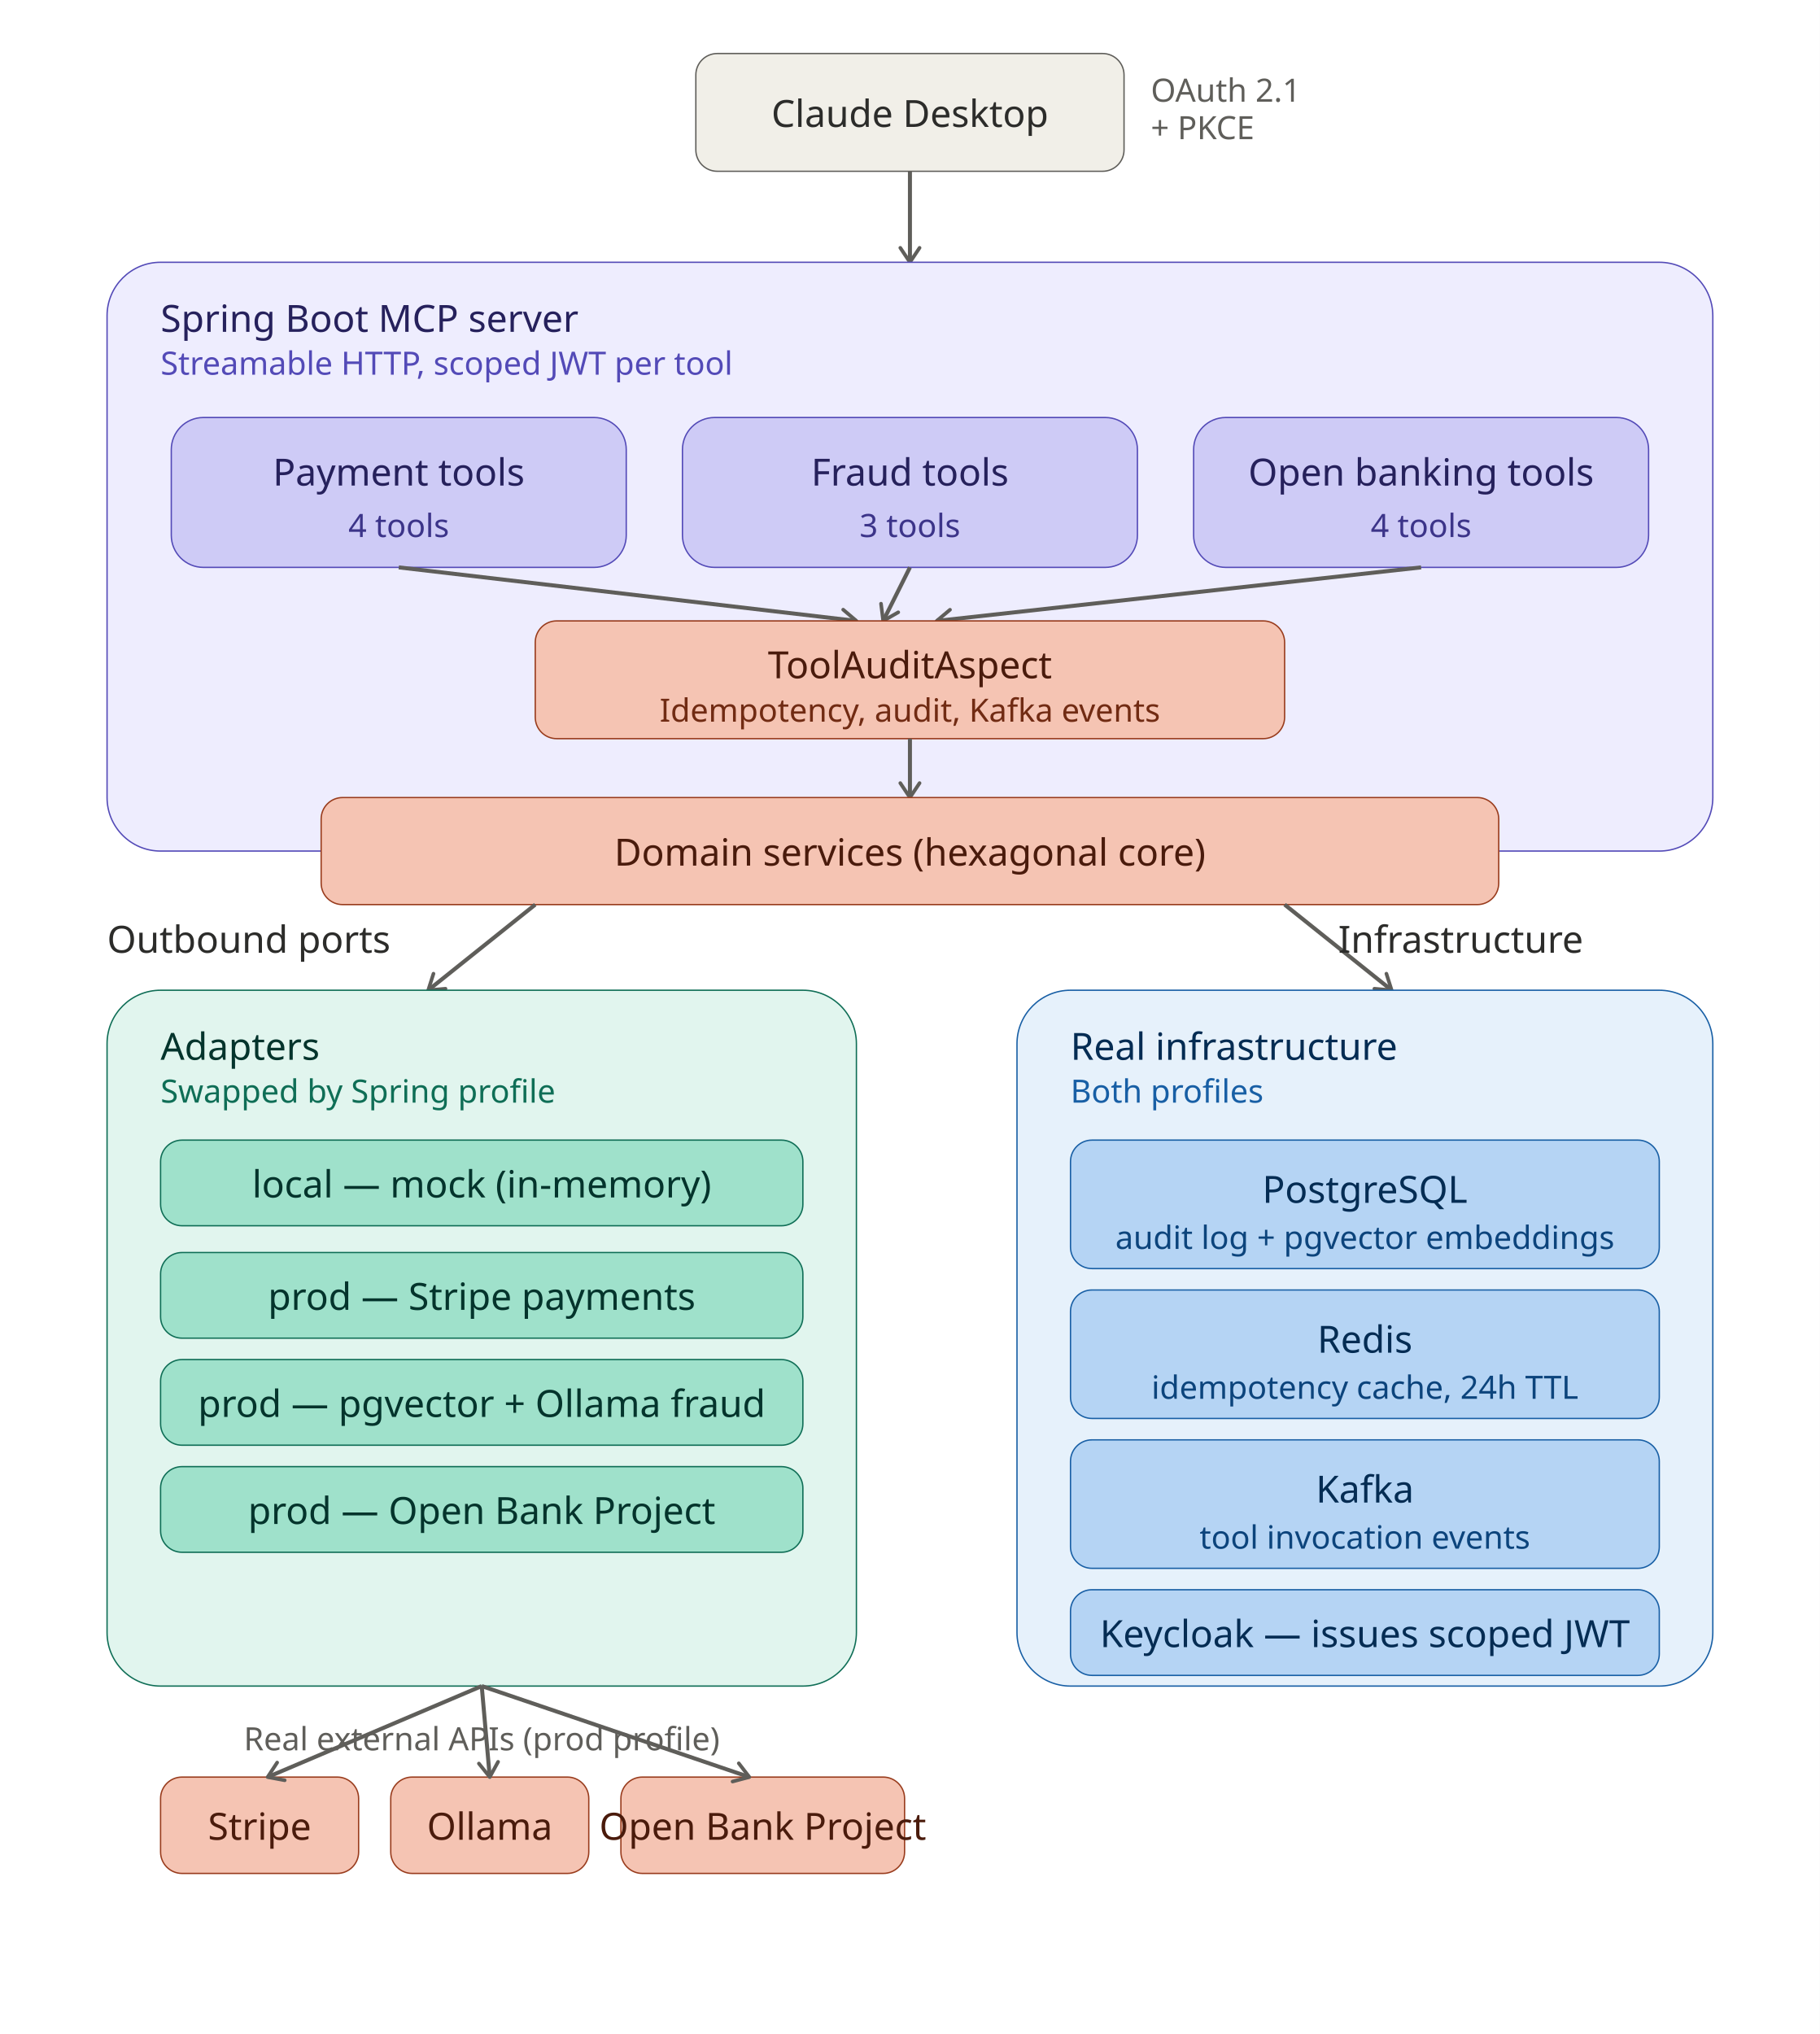
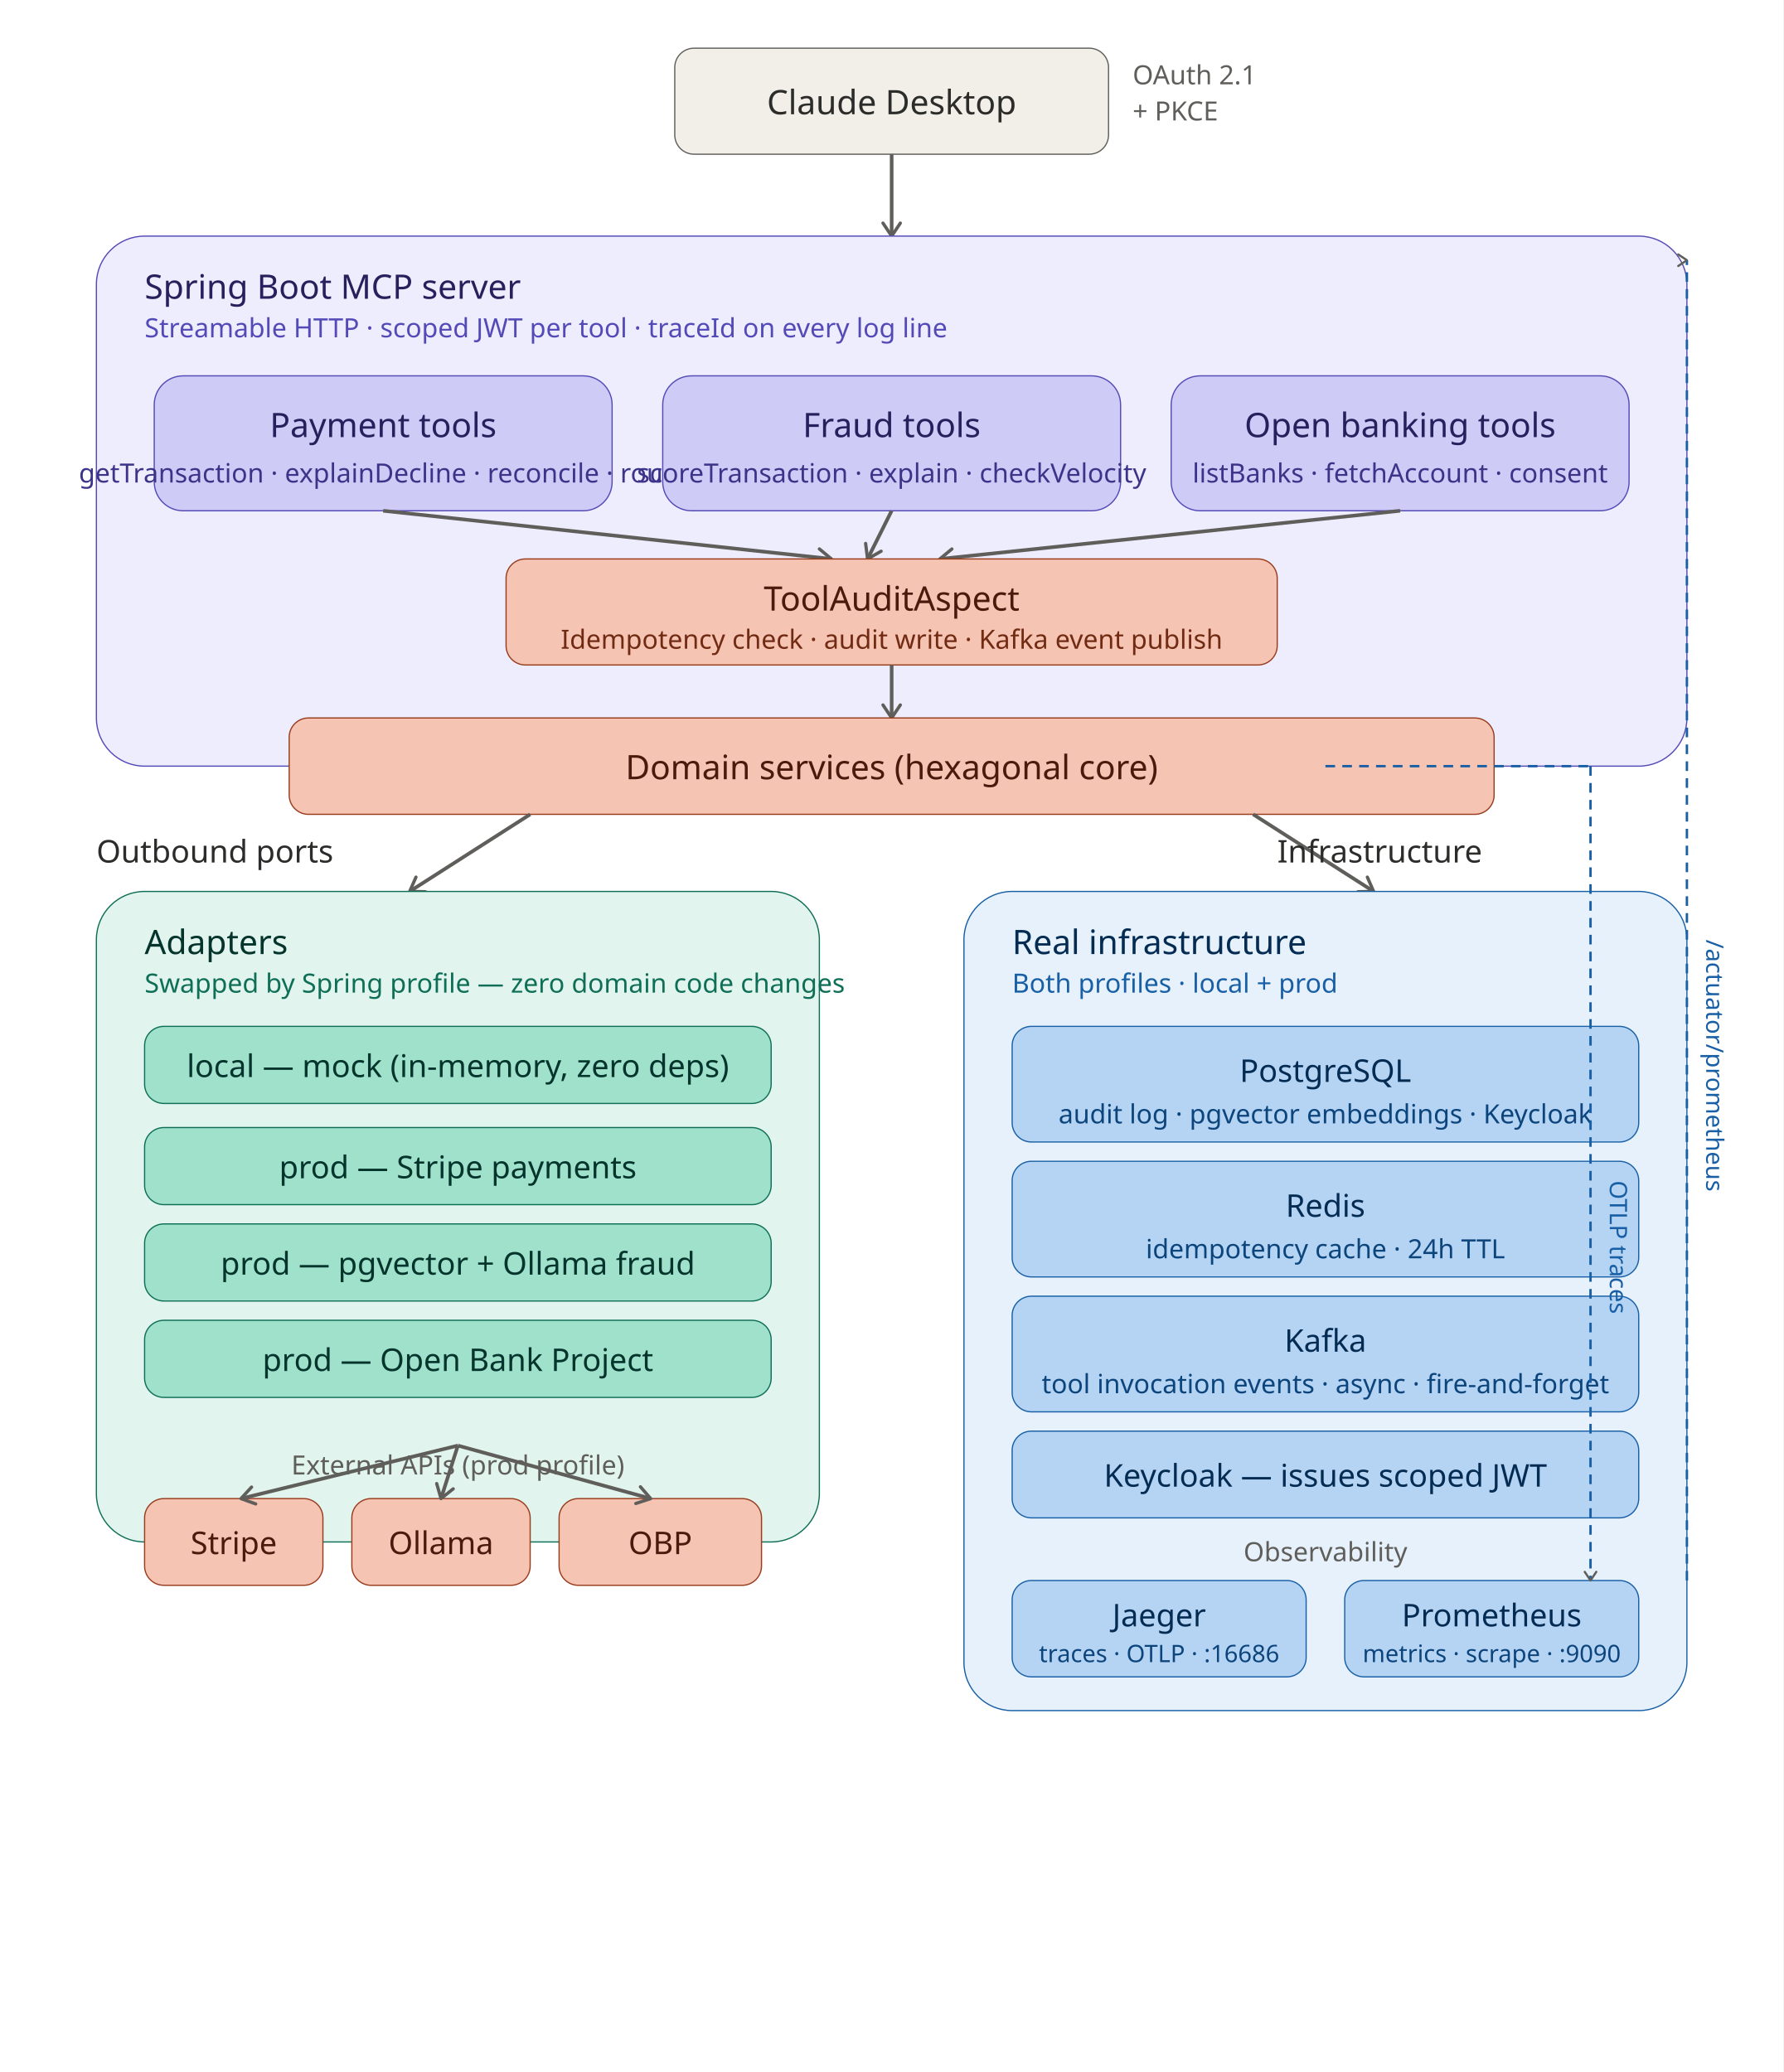
- <svg xmlns="http://www.w3.org/2000/svg" width="680" height="760" viewBox="0 0 680 760" role="img">
+ <svg xmlns="http://www.w3.org/2000/svg" width="740" height="860" viewBox="0 0 740 860" role="img">
  <defs>
    <marker id="arrow" viewBox="0 0 10 10" refX="8" refY="5" markerWidth="6" markerHeight="6" orient="auto-start-reverse">
      <path d="M2 1L8 5L2 9" fill="none" stroke="#5f5e5a" stroke-width="1.5" stroke-linecap="round" stroke-linejoin="round" />
    </marker>
  </defs>
-   <rect width="680" height="760" fill="#ffffff" />
-   <g>
-     <rect x="260" y="20" width="160" height="44" rx="8" fill="#F1EFE8" stroke="#5F5E5A" stroke-width="0.5" />
-     <text x="340" y="42" text-anchor="middle" dominant-baseline="central" font-family="sans-serif" font-size="14" font-weight="500" fill="#2C2C2A">Claude Desktop</text>
-   </g>
-   <text x="430" y="38" font-family="sans-serif" font-size="12" fill="#5F5E5A">OAuth 2.1</text>
-   <text x="430" y="52" font-family="sans-serif" font-size="12" fill="#5F5E5A">+ PKCE</text>
-   <line x1="340" y1="64" x2="340" y2="98" stroke="#5f5e5a" stroke-width="1.5" marker-end="url(#arrow)" />
-   <g>
-     <rect x="40" y="98" width="600" height="220" rx="20" fill="#EEEDFE" stroke="#534AB7" stroke-width="0.5" />
-     <text x="60" y="124" font-family="sans-serif" font-size="14" font-weight="500" fill="#26215C">Spring Boot MCP server</text>
-     <text x="60" y="140" font-family="sans-serif" font-size="12" fill="#534AB7">Streamable HTTP, scoped JWT per tool</text>
-   </g>
-   <g>
-     <rect x="64" y="156" width="170" height="56" rx="12" fill="#CECBF6" stroke="#534AB7" stroke-width="0.5" />
-     <text x="149" y="176" text-anchor="middle" dominant-baseline="central" font-family="sans-serif" font-size="14" font-weight="500" fill="#26215C">Payment tools</text>
-     <text x="149" y="196" text-anchor="middle" dominant-baseline="central" font-family="sans-serif" font-size="12" fill="#3C3489">4 tools</text>
-   </g>
-   <g>
-     <rect x="255" y="156" width="170" height="56" rx="12" fill="#CECBF6" stroke="#534AB7" stroke-width="0.5" />
-     <text x="340" y="176" text-anchor="middle" dominant-baseline="central" font-family="sans-serif" font-size="14" font-weight="500" fill="#26215C">Fraud tools</text>
-     <text x="340" y="196" text-anchor="middle" dominant-baseline="central" font-family="sans-serif" font-size="12" fill="#3C3489">3 tools</text>
-   </g>
-   <g>
-     <rect x="446" y="156" width="170" height="56" rx="12" fill="#CECBF6" stroke="#534AB7" stroke-width="0.5" />
-     <text x="531" y="176" text-anchor="middle" dominant-baseline="central" font-family="sans-serif" font-size="14" font-weight="500" fill="#26215C">Open banking tools</text>
-     <text x="531" y="196" text-anchor="middle" dominant-baseline="central" font-family="sans-serif" font-size="12" fill="#3C3489">4 tools</text>
-   </g>
-   <line x1="149" y1="212" x2="320" y2="232" stroke="#5f5e5a" stroke-width="1.5" marker-end="url(#arrow)" />
-   <line x1="340" y1="212" x2="330" y2="232" stroke="#5f5e5a" stroke-width="1.5" marker-end="url(#arrow)" />
-   <line x1="531" y1="212" x2="350" y2="232" stroke="#5f5e5a" stroke-width="1.5" marker-end="url(#arrow)" />
-   <g>
-     <rect x="200" y="232" width="280" height="44" rx="8" fill="#F5C4B3" stroke="#993C1D" stroke-width="0.5" />
-     <text x="340" y="248" text-anchor="middle" dominant-baseline="central" font-family="sans-serif" font-size="14" font-weight="500" fill="#4A1B0C">ToolAuditAspect</text>
-     <text x="340" y="265" text-anchor="middle" dominant-baseline="central" font-family="sans-serif" font-size="12" fill="#712B13">Idempotency, audit, Kafka events</text>
-   </g>
-   <line x1="340" y1="276" x2="340" y2="298" stroke="#5f5e5a" stroke-width="1.5" marker-end="url(#arrow)" />
-   <g>
-     <rect x="120" y="298" width="440" height="40" rx="8" fill="#F5C4B3" stroke="#993C1D" stroke-width="0.5" />
-     <text x="340" y="318" text-anchor="middle" dominant-baseline="central" font-family="sans-serif" font-size="14" font-weight="500" fill="#4A1B0C">Domain services (hexagonal core)</text>
-   </g>
-   <line x1="200" y1="338" x2="160" y2="370" stroke="#5f5e5a" stroke-width="1.5" marker-end="url(#arrow)" />
-   <line x1="480" y1="338" x2="520" y2="370" stroke="#5f5e5a" stroke-width="1.5" marker-end="url(#arrow)" />
-   <text x="40" y="356" font-family="sans-serif" font-size="14" font-weight="500" fill="#2C2C2A">Outbound ports</text>
-   <text x="500" y="356" font-family="sans-serif" font-size="14" font-weight="500" fill="#2C2C2A">Infrastructure</text>
-   <g>
-     <rect x="40" y="370" width="280" height="260" rx="20" fill="#E1F5EE" stroke="#0F6E56" stroke-width="0.5" />
-     <text x="60" y="396" font-family="sans-serif" font-size="14" font-weight="500" fill="#04342C">Adapters</text>
-     <text x="60" y="412" font-family="sans-serif" font-size="12" fill="#0F6E56">Swapped by Spring profile</text>
-   </g>
-   <g>
-     <rect x="60" y="426" width="240" height="32" rx="8" fill="#9FE1CB" stroke="#0F6E56" stroke-width="0.5" />
-     <text x="180" y="442" text-anchor="middle" dominant-baseline="central" font-family="sans-serif" font-size="14" font-weight="500" fill="#04342C">local — mock (in-memory)</text>
-   </g>
-   <g>
-     <rect x="60" y="468" width="240" height="32" rx="8" fill="#9FE1CB" stroke="#0F6E56" stroke-width="0.5" />
-     <text x="180" y="484" text-anchor="middle" dominant-baseline="central" font-family="sans-serif" font-size="14" font-weight="500" fill="#04342C">prod — Stripe payments</text>
-   </g>
-   <g>
-     <rect x="60" y="508" width="240" height="32" rx="8" fill="#9FE1CB" stroke="#0F6E56" stroke-width="0.5" />
-     <text x="180" y="524" text-anchor="middle" dominant-baseline="central" font-family="sans-serif" font-size="14" font-weight="500" fill="#04342C">prod — pgvector + Ollama fraud</text>
-   </g>
-   <g>
-     <rect x="60" y="548" width="240" height="32" rx="8" fill="#9FE1CB" stroke="#0F6E56" stroke-width="0.5" />
-     <text x="180" y="564" text-anchor="middle" dominant-baseline="central" font-family="sans-serif" font-size="14" font-weight="500" fill="#04342C">prod — Open Bank Project</text>
-   </g>
-   <g>
-     <rect x="380" y="370" width="260" height="260" rx="20" fill="#E6F1FB" stroke="#185FA5" stroke-width="0.5" />
-     <text x="400" y="396" font-family="sans-serif" font-size="14" font-weight="500" fill="#042C53">Real infrastructure</text>
-     <text x="400" y="412" font-family="sans-serif" font-size="12" fill="#185FA5">Both profiles</text>
-   </g>
-   <g>
-     <rect x="400" y="426" width="220" height="48" rx="8" fill="#B5D4F4" stroke="#185FA5" stroke-width="0.5" />
-     <text x="510" y="444" text-anchor="middle" dominant-baseline="central" font-family="sans-serif" font-size="14" font-weight="500" fill="#042C53">PostgreSQL</text>
-     <text x="510" y="462" text-anchor="middle" dominant-baseline="central" font-family="sans-serif" font-size="12" fill="#0C447C">audit log + pgvector embeddings</text>
-   </g>
-   <g>
-     <rect x="400" y="482" width="220" height="48" rx="8" fill="#B5D4F4" stroke="#185FA5" stroke-width="0.5" />
-     <text x="510" y="500" text-anchor="middle" dominant-baseline="central" font-family="sans-serif" font-size="14" font-weight="500" fill="#042C53">Redis</text>
-     <text x="510" y="518" text-anchor="middle" dominant-baseline="central" font-family="sans-serif" font-size="12" fill="#0C447C">idempotency cache, 24h TTL</text>
-   </g>
-   <g>
-     <rect x="400" y="538" width="220" height="48" rx="8" fill="#B5D4F4" stroke="#185FA5" stroke-width="0.5" />
-     <text x="510" y="556" text-anchor="middle" dominant-baseline="central" font-family="sans-serif" font-size="14" font-weight="500" fill="#042C53">Kafka</text>
-     <text x="510" y="574" text-anchor="middle" dominant-baseline="central" font-family="sans-serif" font-size="12" fill="#0C447C">tool invocation events</text>
-   </g>
-   <g>
-     <rect x="400" y="594" width="220" height="32" rx="8" fill="#B5D4F4" stroke="#185FA5" stroke-width="0.5" />
-     <text x="510" y="610" text-anchor="middle" dominant-baseline="central" font-family="sans-serif" font-size="14" font-weight="500" fill="#042C53">Keycloak — issues scoped JWT</text>
-   </g>
-   <text x="180" y="654" text-anchor="middle" font-family="sans-serif" font-size="12" fill="#5F5E5A">Real external APIs (prod profile)</text>
-   <g>
-     <rect x="60" y="664" width="74" height="36" rx="8" fill="#F5C4B3" stroke="#993C1D" stroke-width="0.5" />
-     <text x="97" y="682" text-anchor="middle" dominant-baseline="central" font-family="sans-serif" font-size="14" font-weight="500" fill="#4A1B0C">Stripe</text>
-   </g>
-   <g>
-     <rect x="146" y="664" width="74" height="36" rx="8" fill="#F5C4B3" stroke="#993C1D" stroke-width="0.5" />
-     <text x="183" y="682" text-anchor="middle" dominant-baseline="central" font-family="sans-serif" font-size="14" font-weight="500" fill="#4A1B0C">Ollama</text>
-   </g>
-   <g>
-     <rect x="232" y="664" width="106" height="36" rx="8" fill="#F5C4B3" stroke="#993C1D" stroke-width="0.5" />
-     <text x="285" y="682" text-anchor="middle" dominant-baseline="central" font-family="sans-serif" font-size="14" font-weight="500" fill="#4A1B0C">Open Bank Project</text>
-   </g>
-   <line x1="180" y1="630" x2="100" y2="664" stroke="#5f5e5a" stroke-width="1.5" marker-end="url(#arrow)" />
-   <line x1="180" y1="630" x2="183" y2="664" stroke="#5f5e5a" stroke-width="1.5" marker-end="url(#arrow)" />
-   <line x1="180" y1="630" x2="280" y2="664" stroke="#5f5e5a" stroke-width="1.5" marker-end="url(#arrow)" />
+   <rect width="740" height="860" fill="#ffffff" />
+   <rect x="280" y="20" width="180" height="44" rx="8" fill="#F1EFE8" stroke="#5F5E5A" stroke-width="0.5" />
+   <text x="370" y="42" text-anchor="middle" dominant-baseline="central" font-family="sans-serif" font-size="14" font-weight="500" fill="#2C2C2A">Claude Desktop</text>
+   <text x="470" y="35" font-family="sans-serif" font-size="11" fill="#5F5E5A">OAuth 2.1</text>
+   <text x="470" y="50" font-family="sans-serif" font-size="11" fill="#5F5E5A">+ PKCE</text>
+   <line x1="370" y1="64" x2="370" y2="98" stroke="#5f5e5a" stroke-width="1.5" marker-end="url(#arrow)" />
+   <rect x="40" y="98" width="660" height="220" rx="20" fill="#EEEDFE" stroke="#534AB7" stroke-width="0.5" />
+   <text x="60" y="124" font-family="sans-serif" font-size="14" font-weight="500" fill="#26215C">Spring Boot MCP server</text>
+   <text x="60" y="140" font-family="sans-serif" font-size="11" fill="#534AB7">Streamable HTTP · scoped JWT per tool · traceId on every log line</text>
+   <rect x="64" y="156" width="190" height="56" rx="12" fill="#CECBF6" stroke="#534AB7" stroke-width="0.5" />
+   <text x="159" y="176" text-anchor="middle" dominant-baseline="central" font-family="sans-serif" font-size="14" font-weight="500" fill="#26215C">Payment tools</text>
+   <text x="159" y="196" text-anchor="middle" dominant-baseline="central" font-family="sans-serif" font-size="11" fill="#3C3489">getTransaction · explainDecline · reconcile · route</text>
+   <rect x="275" y="156" width="190" height="56" rx="12" fill="#CECBF6" stroke="#534AB7" stroke-width="0.5" />
+   <text x="370" y="176" text-anchor="middle" dominant-baseline="central" font-family="sans-serif" font-size="14" font-weight="500" fill="#26215C">Fraud tools</text>
+   <text x="370" y="196" text-anchor="middle" dominant-baseline="central" font-family="sans-serif" font-size="11" fill="#3C3489">scoreTransaction · explain · checkVelocity</text>
+   <rect x="486" y="156" width="190" height="56" rx="12" fill="#CECBF6" stroke="#534AB7" stroke-width="0.5" />
+   <text x="581" y="176" text-anchor="middle" dominant-baseline="central" font-family="sans-serif" font-size="14" font-weight="500" fill="#26215C">Open banking tools</text>
+   <text x="581" y="196" text-anchor="middle" dominant-baseline="central" font-family="sans-serif" font-size="11" fill="#3C3489">listBanks · fetchAccount · consent</text>
+   <line x1="159" y1="212" x2="345" y2="232" stroke="#5f5e5a" stroke-width="1.5" marker-end="url(#arrow)" />
+   <line x1="370" y1="212" x2="360" y2="232" stroke="#5f5e5a" stroke-width="1.5" marker-end="url(#arrow)" />
+   <line x1="581" y1="212" x2="390" y2="232" stroke="#5f5e5a" stroke-width="1.5" marker-end="url(#arrow)" />
+   <rect x="210" y="232" width="320" height="44" rx="8" fill="#F5C4B3" stroke="#993C1D" stroke-width="0.5" />
+   <text x="370" y="248" text-anchor="middle" dominant-baseline="central" font-family="sans-serif" font-size="14" font-weight="500" fill="#4A1B0C">ToolAuditAspect</text>
+   <text x="370" y="265" text-anchor="middle" dominant-baseline="central" font-family="sans-serif" font-size="11" fill="#712B13">Idempotency check · audit write · Kafka event publish</text>
+   <line x1="370" y1="276" x2="370" y2="298" stroke="#5f5e5a" stroke-width="1.5" marker-end="url(#arrow)" />
+   <rect x="120" y="298" width="500" height="40" rx="8" fill="#F5C4B3" stroke="#993C1D" stroke-width="0.5" />
+   <text x="370" y="318" text-anchor="middle" dominant-baseline="central" font-family="sans-serif" font-size="14" font-weight="500" fill="#4A1B0C">Domain services (hexagonal core)</text>
+   <line x1="220" y1="338" x2="170" y2="370" stroke="#5f5e5a" stroke-width="1.5" marker-end="url(#arrow)" />
+   <line x1="520" y1="338" x2="570" y2="370" stroke="#5f5e5a" stroke-width="1.5" marker-end="url(#arrow)" />
+   <text x="40" y="358" font-family="sans-serif" font-size="13" font-weight="500" fill="#2C2C2A">Outbound ports</text>
+   <text x="530" y="358" font-family="sans-serif" font-size="13" font-weight="500" fill="#2C2C2A">Infrastructure</text>
+   <rect x="40" y="370" width="300" height="270" rx="20" fill="#E1F5EE" stroke="#0F6E56" stroke-width="0.5" />
+   <text x="60" y="396" font-family="sans-serif" font-size="14" font-weight="500" fill="#04342C">Adapters</text>
+   <text x="60" y="412" font-family="sans-serif" font-size="11" fill="#0F6E56">Swapped by Spring profile — zero domain code changes</text>
+   <rect x="60" y="426" width="260" height="32" rx="8" fill="#9FE1CB" stroke="#0F6E56" stroke-width="0.5" />
+   <text x="190" y="442" text-anchor="middle" dominant-baseline="central" font-family="sans-serif" font-size="13" font-weight="500" fill="#04342C">local — mock (in-memory, zero deps)</text>
+   <rect x="60" y="468" width="260" height="32" rx="8" fill="#9FE1CB" stroke="#0F6E56" stroke-width="0.5" />
+   <text x="190" y="484" text-anchor="middle" dominant-baseline="central" font-family="sans-serif" font-size="13" font-weight="500" fill="#04342C">prod — Stripe payments</text>
+   <rect x="60" y="508" width="260" height="32" rx="8" fill="#9FE1CB" stroke="#0F6E56" stroke-width="0.5" />
+   <text x="190" y="524" text-anchor="middle" dominant-baseline="central" font-family="sans-serif" font-size="13" font-weight="500" fill="#04342C">prod — pgvector + Ollama fraud</text>
+   <rect x="60" y="548" width="260" height="32" rx="8" fill="#9FE1CB" stroke="#0F6E56" stroke-width="0.5" />
+   <text x="190" y="564" text-anchor="middle" dominant-baseline="central" font-family="sans-serif" font-size="13" font-weight="500" fill="#04342C">prod — Open Bank Project</text>
+   <text x="190" y="612" text-anchor="middle" font-family="sans-serif" font-size="11" fill="#5F5E5A">External APIs (prod profile)</text>
+   <rect x="60" y="622" width="74" height="36" rx="8" fill="#F5C4B3" stroke="#993C1D" stroke-width="0.5" />
+   <text x="97" y="640" text-anchor="middle" dominant-baseline="central" font-family="sans-serif" font-size="13" font-weight="500" fill="#4A1B0C">Stripe</text>
+   <rect x="146" y="622" width="74" height="36" rx="8" fill="#F5C4B3" stroke="#993C1D" stroke-width="0.5" />
+   <text x="183" y="640" text-anchor="middle" dominant-baseline="central" font-family="sans-serif" font-size="13" font-weight="500" fill="#4A1B0C">Ollama</text>
+   <rect x="232" y="622" width="84" height="36" rx="8" fill="#F5C4B3" stroke="#993C1D" stroke-width="0.5" />
+   <text x="274" y="640" text-anchor="middle" dominant-baseline="central" font-family="sans-serif" font-size="13" font-weight="500" fill="#4A1B0C">OBP</text>
+   <line x1="190" y1="600" x2="100" y2="622" stroke="#5f5e5a" stroke-width="1.5" marker-end="url(#arrow)" />
+   <line x1="190" y1="600" x2="183" y2="622" stroke="#5f5e5a" stroke-width="1.5" marker-end="url(#arrow)" />
+   <line x1="190" y1="600" x2="270" y2="622" stroke="#5f5e5a" stroke-width="1.5" marker-end="url(#arrow)" />
+   <rect x="400" y="370" width="300" height="340" rx="20" fill="#E6F1FB" stroke="#185FA5" stroke-width="0.5" />
+   <text x="420" y="396" font-family="sans-serif" font-size="14" font-weight="500" fill="#042C53">Real infrastructure</text>
+   <text x="420" y="412" font-family="sans-serif" font-size="11" fill="#185FA5">Both profiles · local + prod</text>
+   <rect x="420" y="426" width="260" height="48" rx="8" fill="#B5D4F4" stroke="#185FA5" stroke-width="0.5" />
+   <text x="550" y="444" text-anchor="middle" dominant-baseline="central" font-family="sans-serif" font-size="13" font-weight="500" fill="#042C53">PostgreSQL</text>
+   <text x="550" y="462" text-anchor="middle" dominant-baseline="central" font-family="sans-serif" font-size="11" fill="#0C447C">audit log · pgvector embeddings · Keycloak</text>
+   <rect x="420" y="482" width="260" height="48" rx="8" fill="#B5D4F4" stroke="#185FA5" stroke-width="0.5" />
+   <text x="550" y="500" text-anchor="middle" dominant-baseline="central" font-family="sans-serif" font-size="13" font-weight="500" fill="#042C53">Redis</text>
+   <text x="550" y="518" text-anchor="middle" dominant-baseline="central" font-family="sans-serif" font-size="11" fill="#0C447C">idempotency cache · 24h TTL</text>
+   <rect x="420" y="538" width="260" height="48" rx="8" fill="#B5D4F4" stroke="#185FA5" stroke-width="0.5" />
+   <text x="550" y="556" text-anchor="middle" dominant-baseline="central" font-family="sans-serif" font-size="13" font-weight="500" fill="#042C53">Kafka</text>
+   <text x="550" y="574" text-anchor="middle" dominant-baseline="central" font-family="sans-serif" font-size="11" fill="#0C447C">tool invocation events · async · fire-and-forget</text>
+   <rect x="420" y="594" width="260" height="36" rx="8" fill="#B5D4F4" stroke="#185FA5" stroke-width="0.5" />
+   <text x="550" y="612" text-anchor="middle" dominant-baseline="central" font-family="sans-serif" font-size="13" font-weight="500" fill="#042C53">Keycloak — issues scoped JWT</text>
+   <text x="550" y="648" text-anchor="middle" font-family="sans-serif" font-size="11" fill="#5F5E5A">Observability</text>
+   <rect x="420" y="656" width="122" height="40" rx="8" fill="#B5D4F4" stroke="#185FA5" stroke-width="0.5" />
+   <text x="481" y="670" text-anchor="middle" dominant-baseline="central" font-family="sans-serif" font-size="13" font-weight="500" fill="#042C53">Jaeger</text>
+   <text x="481" y="686" text-anchor="middle" dominant-baseline="central" font-family="sans-serif" font-size="10" fill="#0C447C">traces · OTLP · :16686</text>
+   <rect x="558" y="656" width="122" height="40" rx="8" fill="#B5D4F4" stroke="#185FA5" stroke-width="0.5" />
+   <text x="619" y="670" text-anchor="middle" dominant-baseline="central" font-family="sans-serif" font-size="13" font-weight="500" fill="#042C53">Prometheus</text>
+   <text x="619" y="686" text-anchor="middle" dominant-baseline="central" font-family="sans-serif" font-size="10" fill="#0C447C">metrics · scrape · :9090</text>
+   <line x1="550" y1="318" x2="660" y2="318" stroke="#185FA5" stroke-width="1" stroke-dasharray="4,3" />
+   <line x1="660" y1="318" x2="660" y2="656" stroke="#185FA5" stroke-width="1" stroke-dasharray="4,3" marker-end="url(#arrow)" />
+   <text x="668" y="490" font-family="sans-serif" font-size="10" fill="#185FA5" transform="rotate(90,668,490)">OTLP traces</text>
+   <line x1="700" y1="656" x2="700" y2="108" stroke="#185FA5" stroke-width="1" stroke-dasharray="4,3" />
+   <line x1="700" y1="108" x2="700" y2="108" stroke="#185FA5" stroke-width="1" stroke-dasharray="4,3" marker-end="url(#arrow)" />
+   <text x="708" y="390" font-family="sans-serif" font-size="10" fill="#185FA5" transform="rotate(90,708,390)">/actuator/prometheus</text>
</svg>
